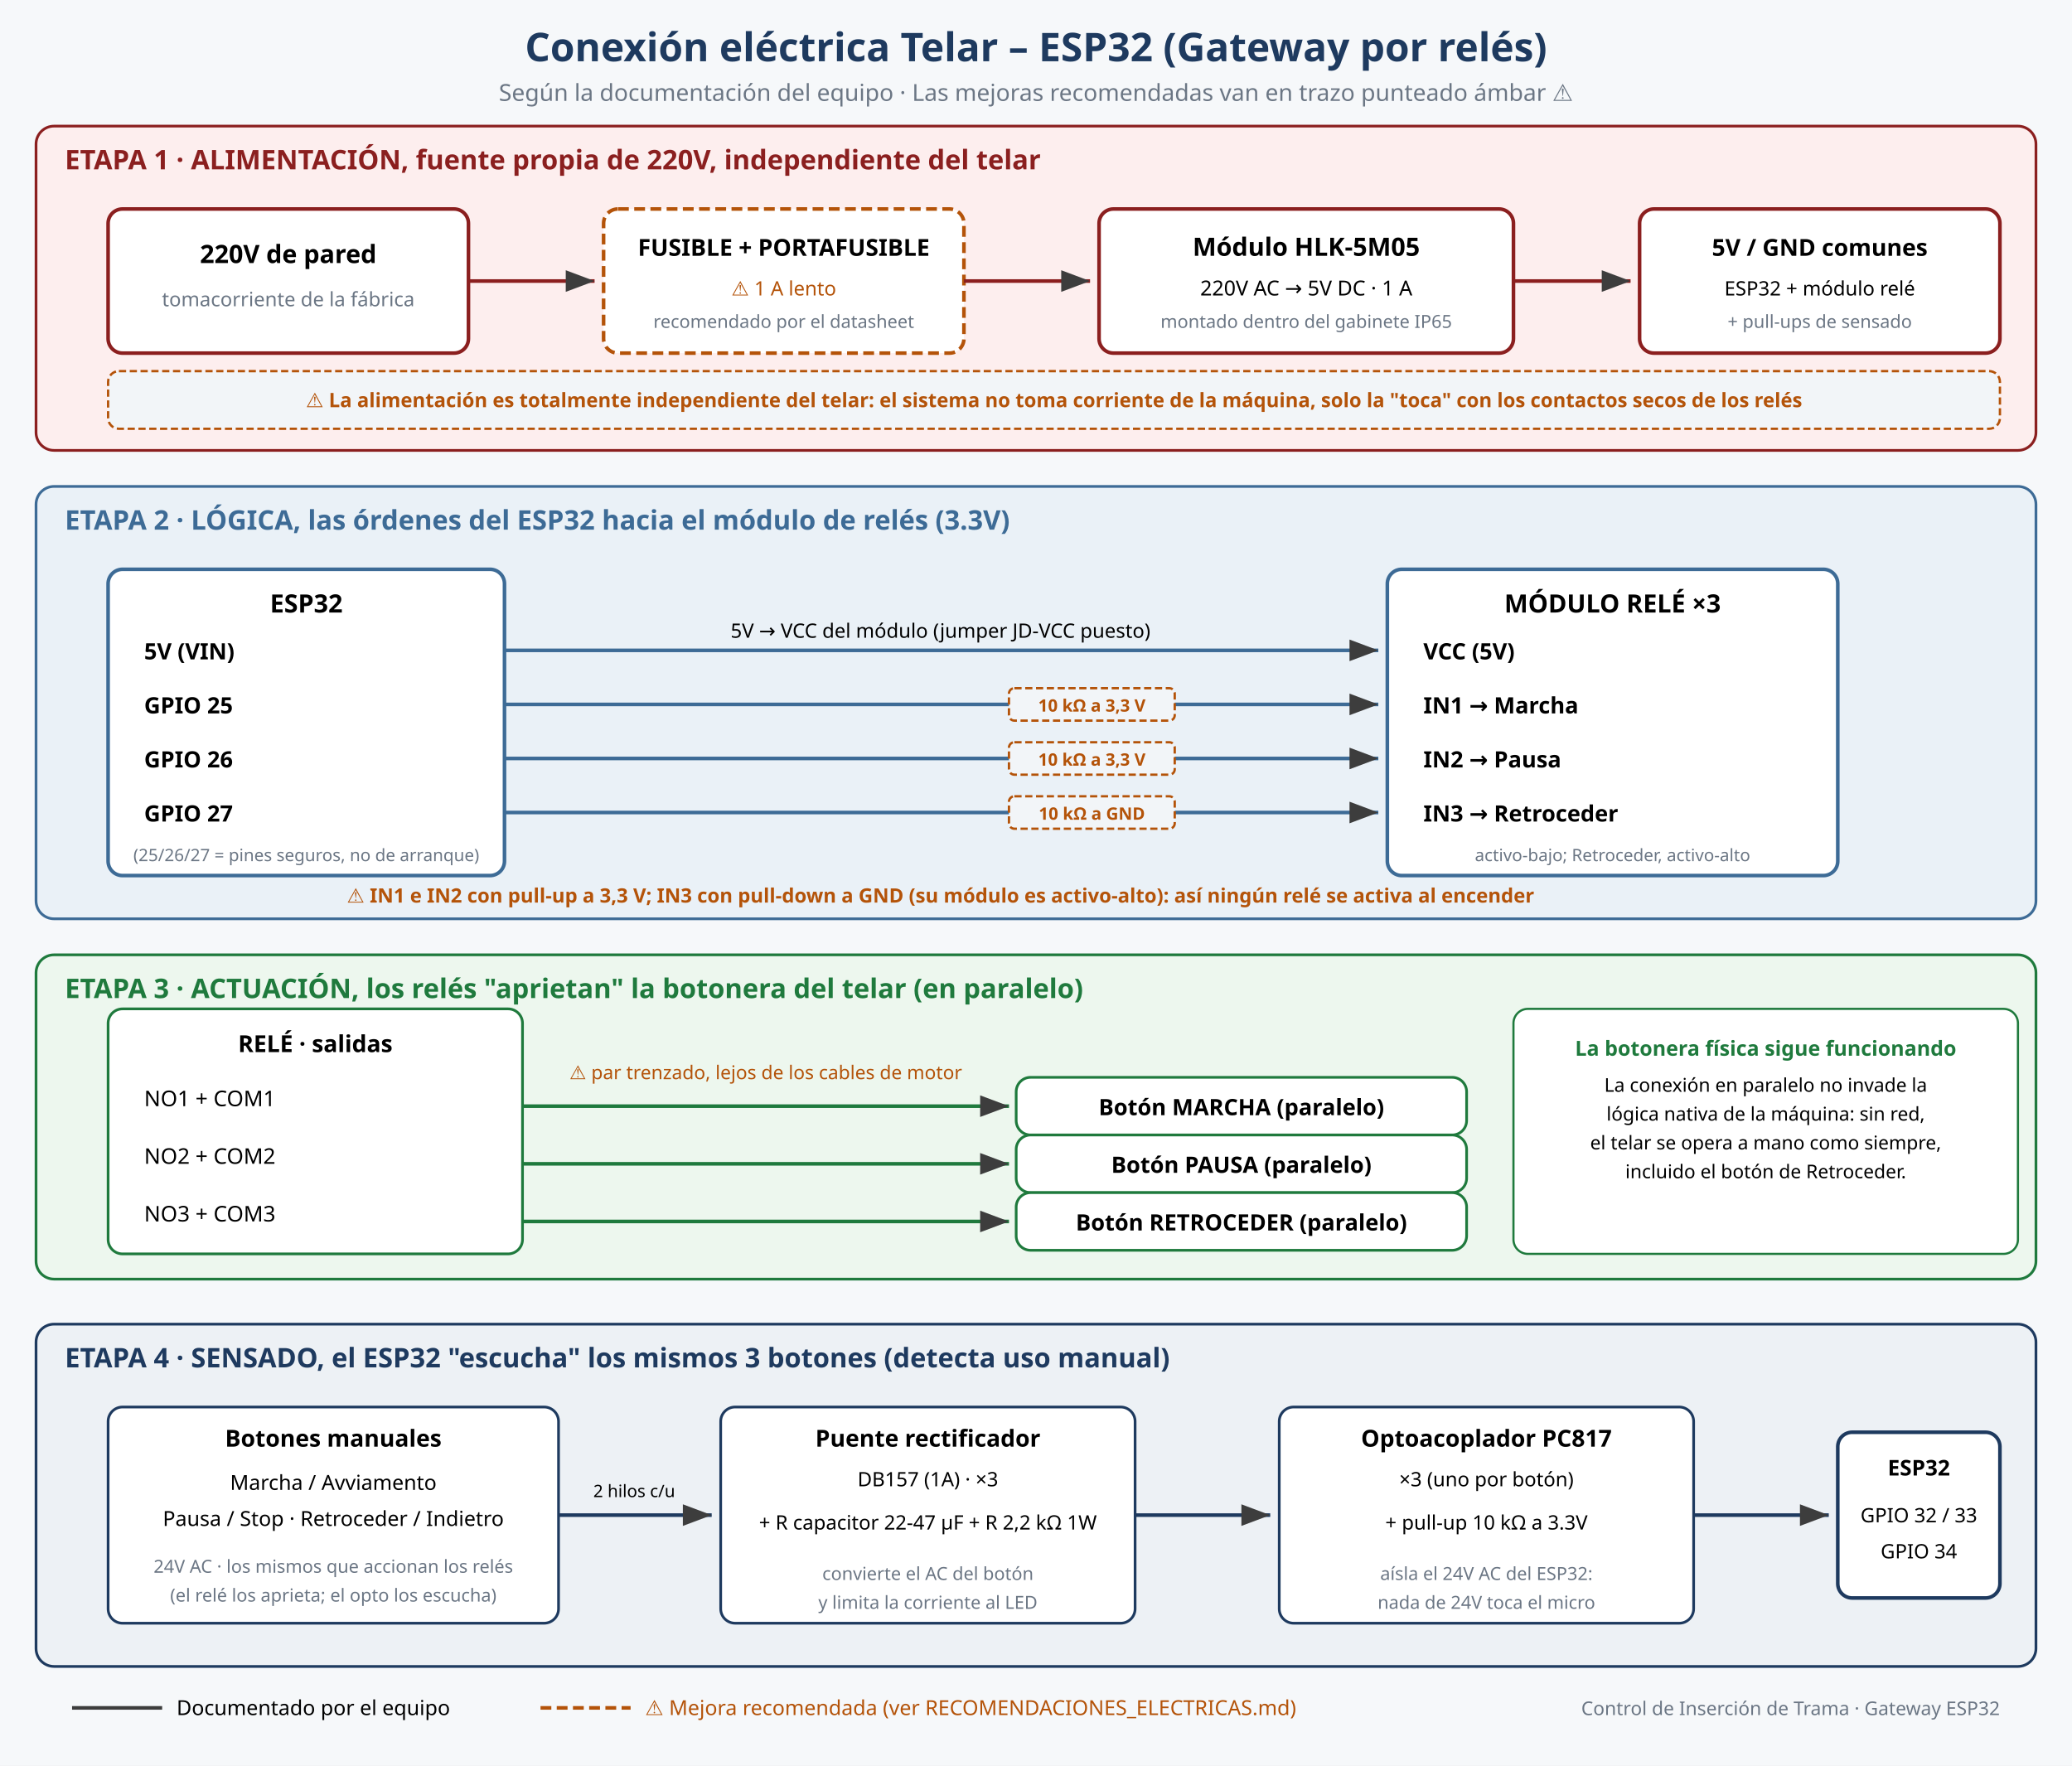
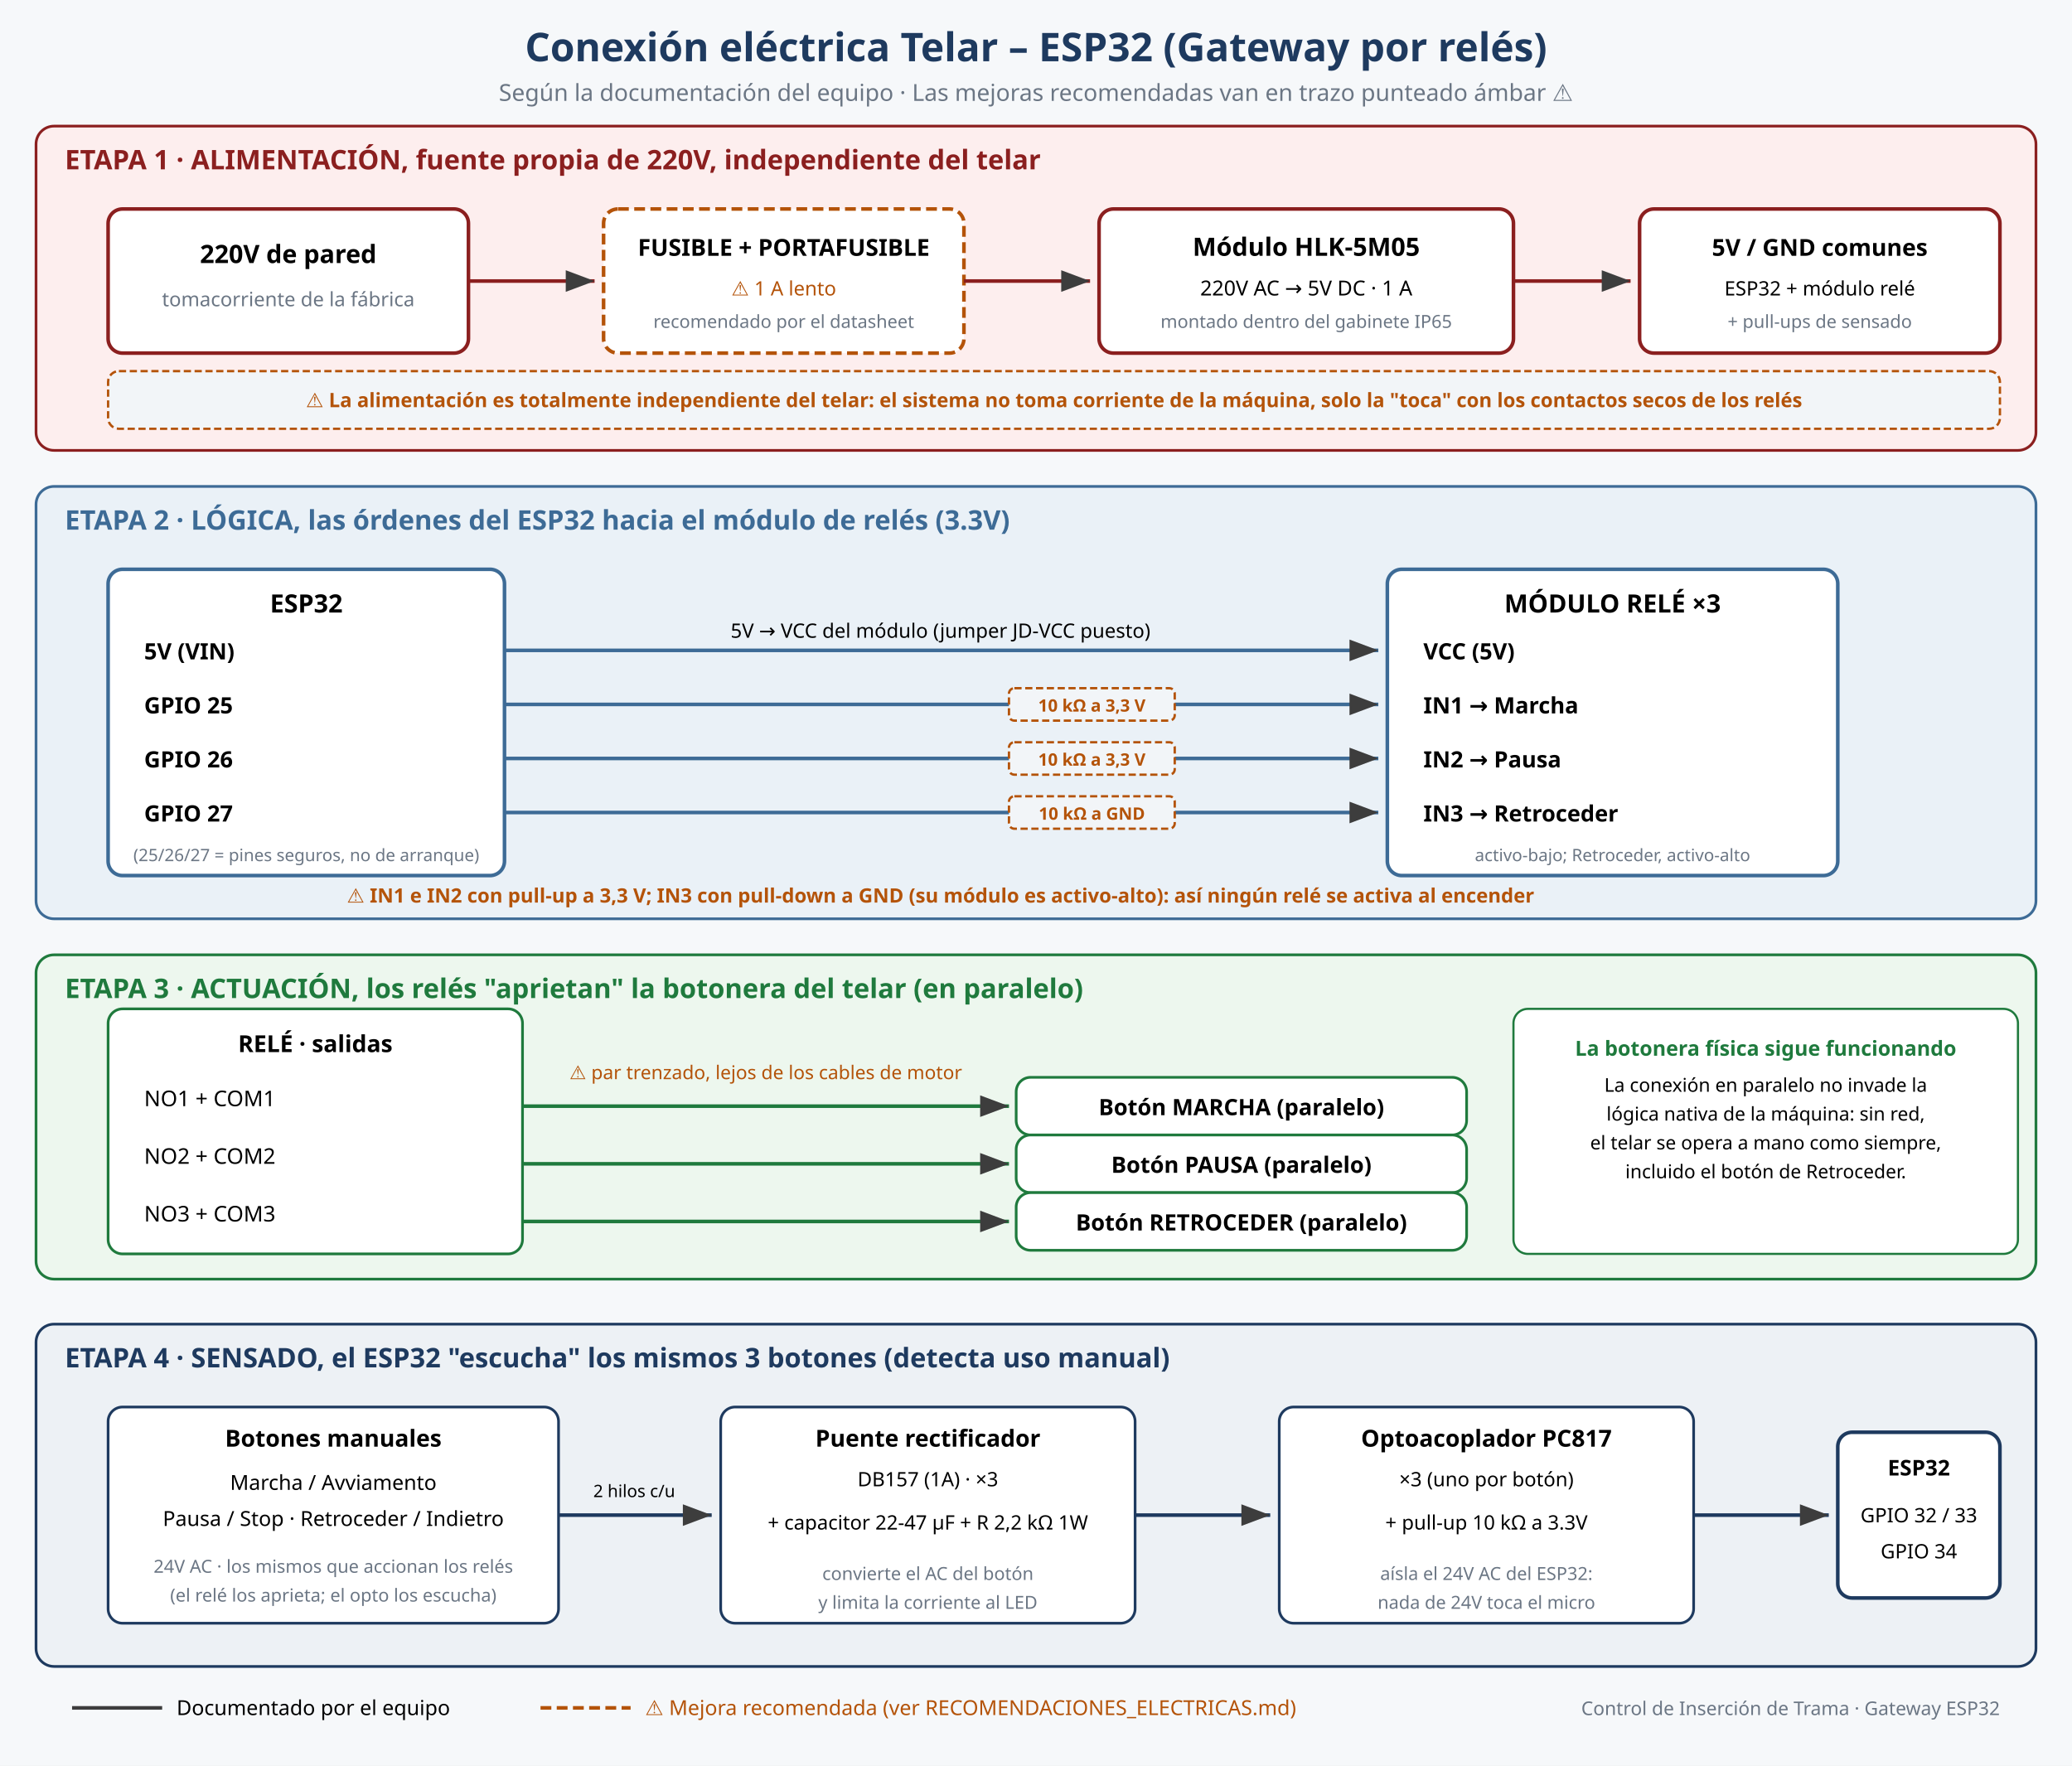
<svg xmlns="http://www.w3.org/2000/svg" viewBox="0 0 1150 980" font-family="IBM Plex Sans, system-ui, sans-serif">
  <defs>
    <marker id="flecha" markerWidth="10" markerHeight="10" refX="8" refY="3" orient="auto">
      <path d="M0,0 L8,3 L0,6 Z" fill="#3d3d3d" />
    </marker>
    <marker id="flechaAmbar" markerWidth="10" markerHeight="10" refX="8" refY="3" orient="auto">
      <path d="M0,0 L8,3 L0,6 Z" fill="#b45309" />
    </marker>
  </defs>
  <rect width="1150" height="980" fill="#f6f8fa" />
  <text font-family="Questrial, IBM Plex Sans, sans-serif" x="575" y="34" text-anchor="middle" font-size="22" font-weight="bold" fill="#1e3a5f">Conexión eléctrica Telar – ESP32 (Gateway por relés)</text>
  <text x="575" y="56" text-anchor="middle" font-size="13" fill="#6b7684">Según la documentación del equipo · Las mejoras recomendadas van en trazo punteado ámbar ⚠</text>
  <rect x="20" y="70" width="1110" height="180" rx="10" fill="#fdeeee" stroke="#8b1f1f" stroke-width="1.5" />
  <text font-family="Questrial, IBM Plex Sans, sans-serif" x="36" y="94" font-size="15" font-weight="bold" fill="#8b1f1f">ETAPA 1 · ALIMENTACIÓN, fuente propia de 220V, independiente del telar</text>
  <rect x="60" y="116" width="200" height="80" rx="8" fill="#fff" stroke="#8b1f1f" stroke-width="2" />
  <text font-family="Questrial, IBM Plex Sans, sans-serif" x="160" y="146" text-anchor="middle" font-size="14" font-weight="bold">220V de pared</text>
  <text x="160" y="170" text-anchor="middle" font-size="11" fill="#6b7684">tomacorriente de la fábrica</text>
  <line x1="260" y1="156" x2="330" y2="156" stroke="#8b1f1f" stroke-width="2" marker-end="url(#flecha)" />
  <rect x="335" y="116" width="200" height="80" rx="8" fill="#fff" stroke="#b45309" stroke-width="2" stroke-dasharray="6 3" />
  <text x="435" y="142" text-anchor="middle" font-size="13" font-weight="bold">FUSIBLE + PORTAFUSIBLE</text>
  <text x="435" y="164" text-anchor="middle" font-size="11" fill="#b45309">⚠ 1 A lento</text>
  <text x="435" y="182" text-anchor="middle" font-size="10" fill="#6b7684">recomendado por el datasheet</text>
  <line x1="535" y1="156" x2="605" y2="156" stroke="#8b1f1f" stroke-width="2" marker-end="url(#flecha)" />
  <rect x="610" y="116" width="230" height="80" rx="8" fill="#fff" stroke="#8b1f1f" stroke-width="2" />
  <text font-family="Questrial, IBM Plex Sans, sans-serif" x="725" y="142" text-anchor="middle" font-size="14" font-weight="bold">Módulo HLK-5M05</text>
  <text x="725" y="164" text-anchor="middle" font-size="11.5">220V AC → 5V DC · 1 A</text>
  <text x="725" y="182" text-anchor="middle" font-size="10" fill="#6b7684">montado dentro del gabinete IP65</text>
  <line x1="840" y1="156" x2="905" y2="156" stroke="#8b1f1f" stroke-width="2" marker-end="url(#flecha)" />
  <rect x="910" y="116" width="200" height="80" rx="8" fill="#fff" stroke="#8b1f1f" stroke-width="2" />
  <text x="1010" y="142" text-anchor="middle" font-size="13" font-weight="bold">5V / GND comunes</text>
  <text x="1010" y="164" text-anchor="middle" font-size="11">ESP32 + módulo relé</text>
  <text x="1010" y="182" text-anchor="middle" font-size="10" fill="#6b7684">+ pull-ups de sensado</text>
  <rect x="60" y="206" width="1050" height="32" rx="6" fill="#f2f5f8" stroke="#b45309" stroke-width="1.3" stroke-dasharray="4 2" />
  <text x="585" y="226" text-anchor="middle" font-size="11" fill="#b45309" font-weight="bold">⚠ La alimentación es totalmente independiente del telar: el sistema no toma corriente de la máquina, solo la "toca" con los contactos secos de los relés</text>
  <g transform="translate(0,-200)">
    <rect x="20" y="470" width="1110" height="240" rx="10" fill="#EAF1F7" stroke="#3D6B96" stroke-width="1.5" />
    <text font-family="Questrial, IBM Plex Sans, sans-serif" x="36" y="494" font-size="15" font-weight="bold" fill="#3D6B96">ETAPA 2 · LÓGICA, las órdenes del ESP32 hacia el módulo de relés (3.3V)</text>
    <rect x="60" y="516" width="220" height="170" rx="8" fill="#fff" stroke="#3D6B96" stroke-width="2" />
    <text font-family="Questrial, IBM Plex Sans, sans-serif" x="170" y="540" text-anchor="middle" font-size="14" font-weight="bold">ESP32</text>
    <text x="80" y="566" font-size="12.5" font-weight="bold">5V (VIN)</text>
    <text x="80" y="596" font-size="12.5" font-weight="bold">GPIO 25</text>
    <text x="80" y="626" font-size="12.5" font-weight="bold">GPIO 26</text>
    <text x="80" y="656" font-size="12.5" font-weight="bold">GPIO 27</text>
    <text x="170" y="678" text-anchor="middle" font-size="9.5" fill="#6b7684">(25/26/27 = pines seguros, no de arranque)</text>
    <rect x="770" y="516" width="250" height="170" rx="8" fill="#fff" stroke="#3D6B96" stroke-width="2" />
    <text font-family="Questrial, IBM Plex Sans, sans-serif" x="895" y="540" text-anchor="middle" font-size="14" font-weight="bold">MÓDULO RELÉ ×3</text>
    <text x="790" y="566" font-size="12.5" font-weight="bold">VCC (5V)</text>
    <text x="790" y="596" font-size="12.5" font-weight="bold">IN1 → Marcha</text>
    <text x="790" y="626" font-size="12.5" font-weight="bold">IN2 → Pausa</text>
    <text x="790" y="656" font-size="12.5" font-weight="bold">IN3 → Retroceder</text>
    <text x="895" y="678" text-anchor="middle" font-size="9.5" fill="#6b7684">activo-bajo; Retroceder, activo-alto</text>
    <line x1="280" y1="561" x2="765" y2="561" stroke="#3D6B96" stroke-width="2" marker-end="url(#flecha)" />
    <line x1="280" y1="591" x2="765" y2="591" stroke="#3D6B96" stroke-width="2" marker-end="url(#flecha)" />
    <line x1="280" y1="621" x2="765" y2="621" stroke="#3D6B96" stroke-width="2" marker-end="url(#flecha)" />
    <line x1="280" y1="651" x2="765" y2="651" stroke="#3D6B96" stroke-width="2" marker-end="url(#flecha)" />
    <text x="522" y="554" text-anchor="middle" font-size="11">5V → VCC del módulo (jumper JD-VCC puesto)</text>
    <rect x="560" y="582" width="92" height="18" rx="3" fill="#f2f5f8" stroke="#b45309" stroke-width="1.3" stroke-dasharray="4 2" />
    <text x="606" y="595" text-anchor="middle" font-size="9.5" fill="#b45309" font-weight="bold">10 kΩ a 3,3 V</text>
    <rect x="560" y="612" width="92" height="18" rx="3" fill="#f2f5f8" stroke="#b45309" stroke-width="1.3" stroke-dasharray="4 2" />
    <text x="606" y="625" text-anchor="middle" font-size="9.5" fill="#b45309" font-weight="bold">10 kΩ a 3,3 V</text>
    <rect x="560" y="642" width="92" height="18" rx="3" fill="#f2f5f8" stroke="#b45309" stroke-width="1.3" stroke-dasharray="4 2" />
    <text x="606" y="655" text-anchor="middle" font-size="9.5" fill="#b45309" font-weight="bold">10 kΩ a GND</text>
    <text x="522" y="701" text-anchor="middle" font-size="11" fill="#b45309" font-weight="bold">⚠ IN1 e IN2 con pull-up a 3,3 V; IN3 con pull-down a GND (su módulo es activo-alto): así ningún relé se activa al encender</text>
    <rect x="20" y="730" width="1110" height="180" rx="10" fill="#edf7ee" stroke="#1f7a3d" stroke-width="1.5" />
    <text font-family="Questrial, IBM Plex Sans, sans-serif" x="36" y="754" font-size="15" font-weight="bold" fill="#1f7a3d">ETAPA 3 · ACTUACIÓN, los relés "aprietan" la botonera del telar (en paralelo)</text>
    <rect x="60" y="760" width="230" height="136" rx="8" fill="#fff" stroke="#1f7a3d" stroke-width="1.5" />
    <text x="175" y="784" text-anchor="middle" font-size="13" font-weight="bold">RELÉ · salidas</text>
    <text x="80" y="814" font-size="12">NO1 + COM1</text>
    <text x="80" y="846" font-size="12">NO2 + COM2</text>
    <text x="80" y="878" font-size="12">NO3 + COM3</text>
    <line x1="290" y1="814" x2="560" y2="814" stroke="#1f7a3d" stroke-width="2" marker-end="url(#flecha)" />
    <line x1="290" y1="846" x2="560" y2="846" stroke="#1f7a3d" stroke-width="2" marker-end="url(#flecha)" />
    <line x1="290" y1="878" x2="560" y2="878" stroke="#1f7a3d" stroke-width="2" marker-end="url(#flecha)" />
    <text x="425" y="799" text-anchor="middle" font-size="10.5" fill="#b45309">⚠ par trenzado, lejos de los cables de motor</text>
    <rect x="564" y="798" width="250" height="32" rx="8" fill="#fff" stroke="#1f7a3d" stroke-width="1.5" />
    <text x="689" y="819" text-anchor="middle" font-size="12.5" font-weight="bold">Botón MARCHA (paralelo)</text>
    <rect x="564" y="830" width="250" height="32" rx="8" fill="#fff" stroke="#1f7a3d" stroke-width="1.5" />
    <text x="689" y="851" text-anchor="middle" font-size="12.5" font-weight="bold">Botón PAUSA (paralelo)</text>
    <rect x="564" y="862" width="250" height="32" rx="8" fill="#fff" stroke="#1f7a3d" stroke-width="1.5" />
    <text x="689" y="883" text-anchor="middle" font-size="12.5" font-weight="bold">Botón RETROCEDER (paralelo)</text>
    <rect x="840" y="760" width="280" height="136" rx="8" fill="#fff" stroke="#1f7a3d" stroke-width="1.2" />
    <text x="980" y="786" text-anchor="middle" font-size="11.5" font-weight="bold" fill="#1f7a3d">La botonera física sigue funcionando</text>
    <text x="980" y="806" text-anchor="middle" font-size="10.5">La conexión en paralelo no invade la</text>
    <text x="980" y="822" text-anchor="middle" font-size="10.5">lógica nativa de la máquina: sin red,</text>
    <text x="980" y="838" text-anchor="middle" font-size="10.5">el telar se opera a mano como siempre,</text>
    <text x="980" y="854" text-anchor="middle" font-size="10.5">incluido el botón de Retroceder.</text>
  </g>
  <rect x="20" y="735" width="1110" height="190" rx="10" fill="#EDF1F5" stroke="#1e3a5f" stroke-width="1.5" />
  <text font-family="Questrial, IBM Plex Sans, sans-serif" x="36" y="759" font-size="15" font-weight="bold" fill="#1e3a5f">ETAPA 4 · SENSADO, el ESP32 "escucha" los mismos 3 botones (detecta uso manual)</text>
  <rect x="60" y="781" width="250" height="120" rx="8" fill="#fff" stroke="#1e3a5f" stroke-width="1.5" />
  <text x="185" y="803" text-anchor="middle" font-size="13" font-weight="bold">Botones manuales</text>
  <text x="185" y="827" text-anchor="middle" font-size="11.5">Marcha / Avviamento</text>
  <text x="185" y="847" text-anchor="middle" font-size="11.5">Pausa / Stop  ·  Retroceder / Indietro</text>
  <text x="185" y="873" text-anchor="middle" font-size="10" fill="#6b7684">24V AC · los mismos que accionan los relés</text>
  <text x="185" y="889" text-anchor="middle" font-size="10" fill="#6b7684">(el relé los aprieta; el opto los escucha)</text>
  <line x1="310" y1="841" x2="395" y2="841" stroke="#1e3a5f" stroke-width="2" marker-end="url(#flecha)" />
  <text x="352" y="831" text-anchor="middle" font-size="9.5">2 hilos c/u</text>
  <rect x="400" y="781" width="230" height="120" rx="8" fill="#fff" stroke="#1e3a5f" stroke-width="1.5" />
  <text x="515" y="803" text-anchor="middle" font-size="13" font-weight="bold">Puente rectificador</text>
  <text x="515" y="825" text-anchor="middle" font-size="11">DB157 (1A) · ×3</text>
-   <text x="515" y="849" text-anchor="middle" font-size="11">+ R capacitor 22-47 µF + R 2,2 kΩ 1W</text>
+   <text x="515" y="849" text-anchor="middle" font-size="11">+ capacitor 22-47 µF + R 2,2 kΩ 1W</text>
  <text x="515" y="877" text-anchor="middle" font-size="10" fill="#6b7684">convierte el AC del botón</text>
  <text x="515" y="893" text-anchor="middle" font-size="10" fill="#6b7684">y limita la corriente al LED</text>
  <line x1="630" y1="841" x2="705" y2="841" stroke="#1e3a5f" stroke-width="2" marker-end="url(#flecha)" />
  <rect x="710" y="781" width="230" height="120" rx="8" fill="#fff" stroke="#1e3a5f" stroke-width="1.5" />
  <text x="825" y="803" text-anchor="middle" font-size="13" font-weight="bold">Optoacoplador PC817</text>
  <text x="825" y="825" text-anchor="middle" font-size="11">×3 (uno por botón)</text>
  <text x="825" y="849" text-anchor="middle" font-size="11">+ pull-up 10 kΩ a 3.3V</text>
  <text x="825" y="877" text-anchor="middle" font-size="10" fill="#6b7684">aísla el 24V AC del ESP32:</text>
  <text x="825" y="893" text-anchor="middle" font-size="10" fill="#6b7684">nada de 24V toca el micro</text>
  <line x1="940" y1="841" x2="1015" y2="841" stroke="#1e3a5f" stroke-width="2" marker-end="url(#flecha)" />
  <rect x="1020" y="795" width="90" height="92" rx="8" fill="#fff" stroke="#1e3a5f" stroke-width="2" />
  <text x="1065" y="819" text-anchor="middle" font-size="12" font-weight="bold">ESP32</text>
  <text x="1065" y="845" text-anchor="middle" font-size="11">GPIO 32 / 33</text>
  <text x="1065" y="865" text-anchor="middle" font-size="11">GPIO 34</text>
  <line x1="40" y1="948" x2="90" y2="948" stroke="#3d3d3d" stroke-width="2" />
  <text x="98" y="952" font-size="11.5">Documentado por el equipo</text>
  <line x1="300" y1="948" x2="350" y2="948" stroke="#b45309" stroke-width="2" stroke-dasharray="6 3" />
  <text x="358" y="952" font-size="11.5" fill="#b45309">⚠ Mejora recomendada (ver RECOMENDACIONES_ELECTRICAS.md)</text>
  <text x="1110" y="952" text-anchor="end" font-size="10.5" fill="#6b7684">Control de Inserción de Trama · Gateway ESP32</text>
</svg>
